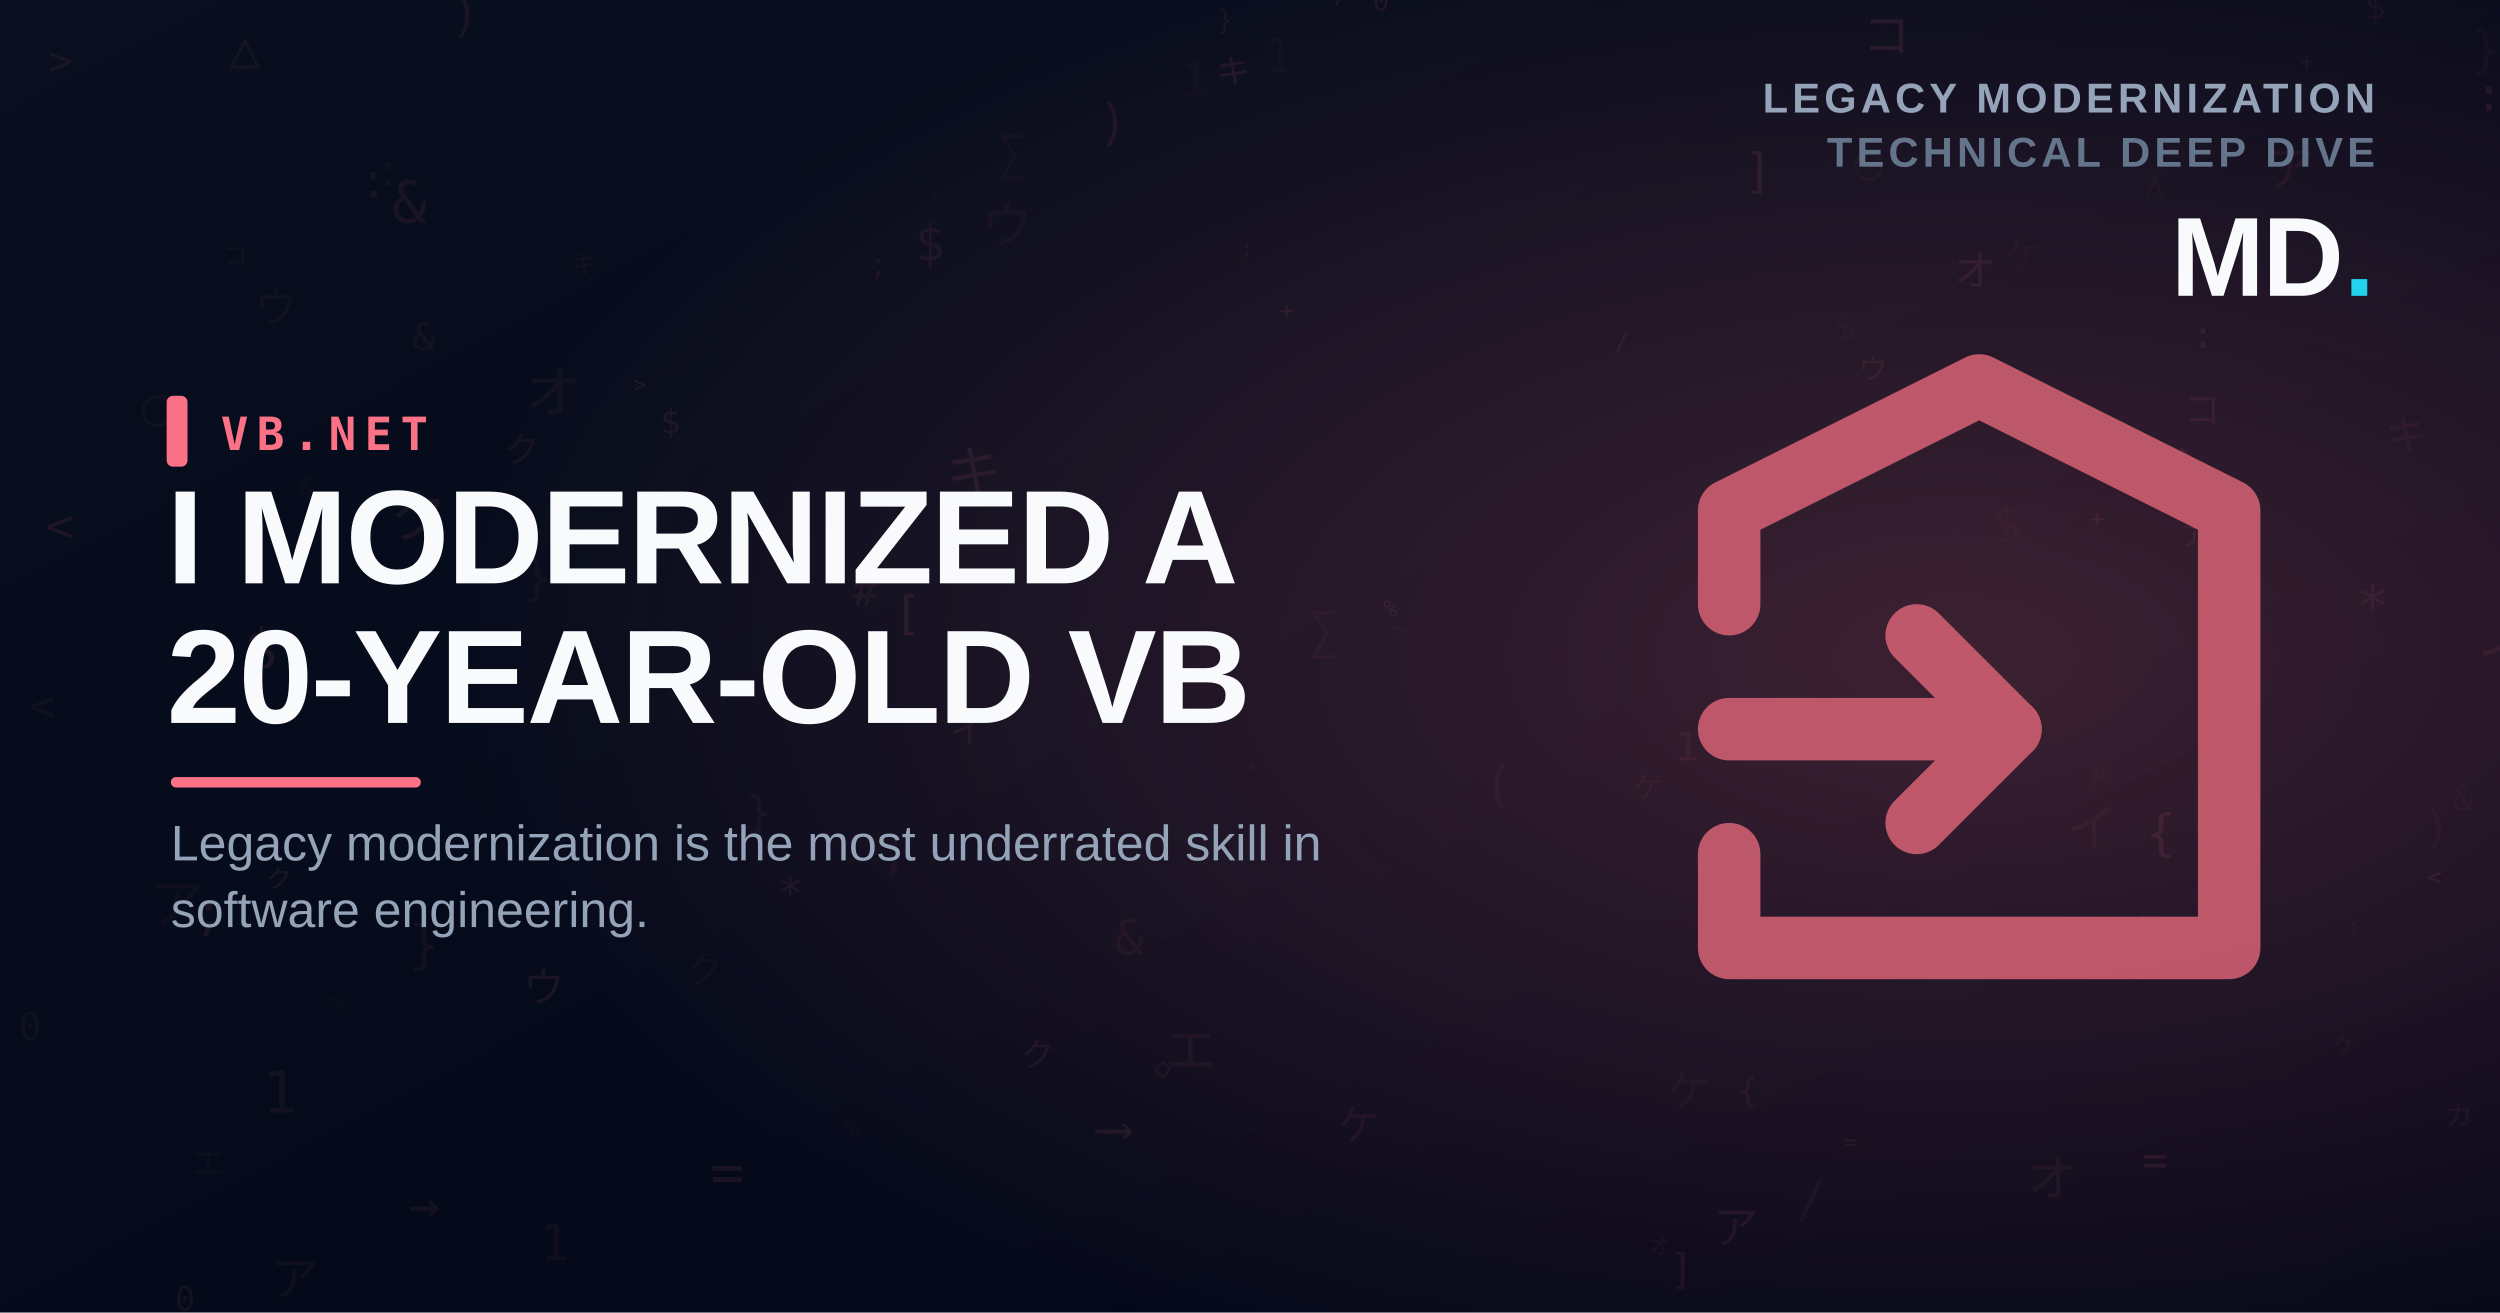
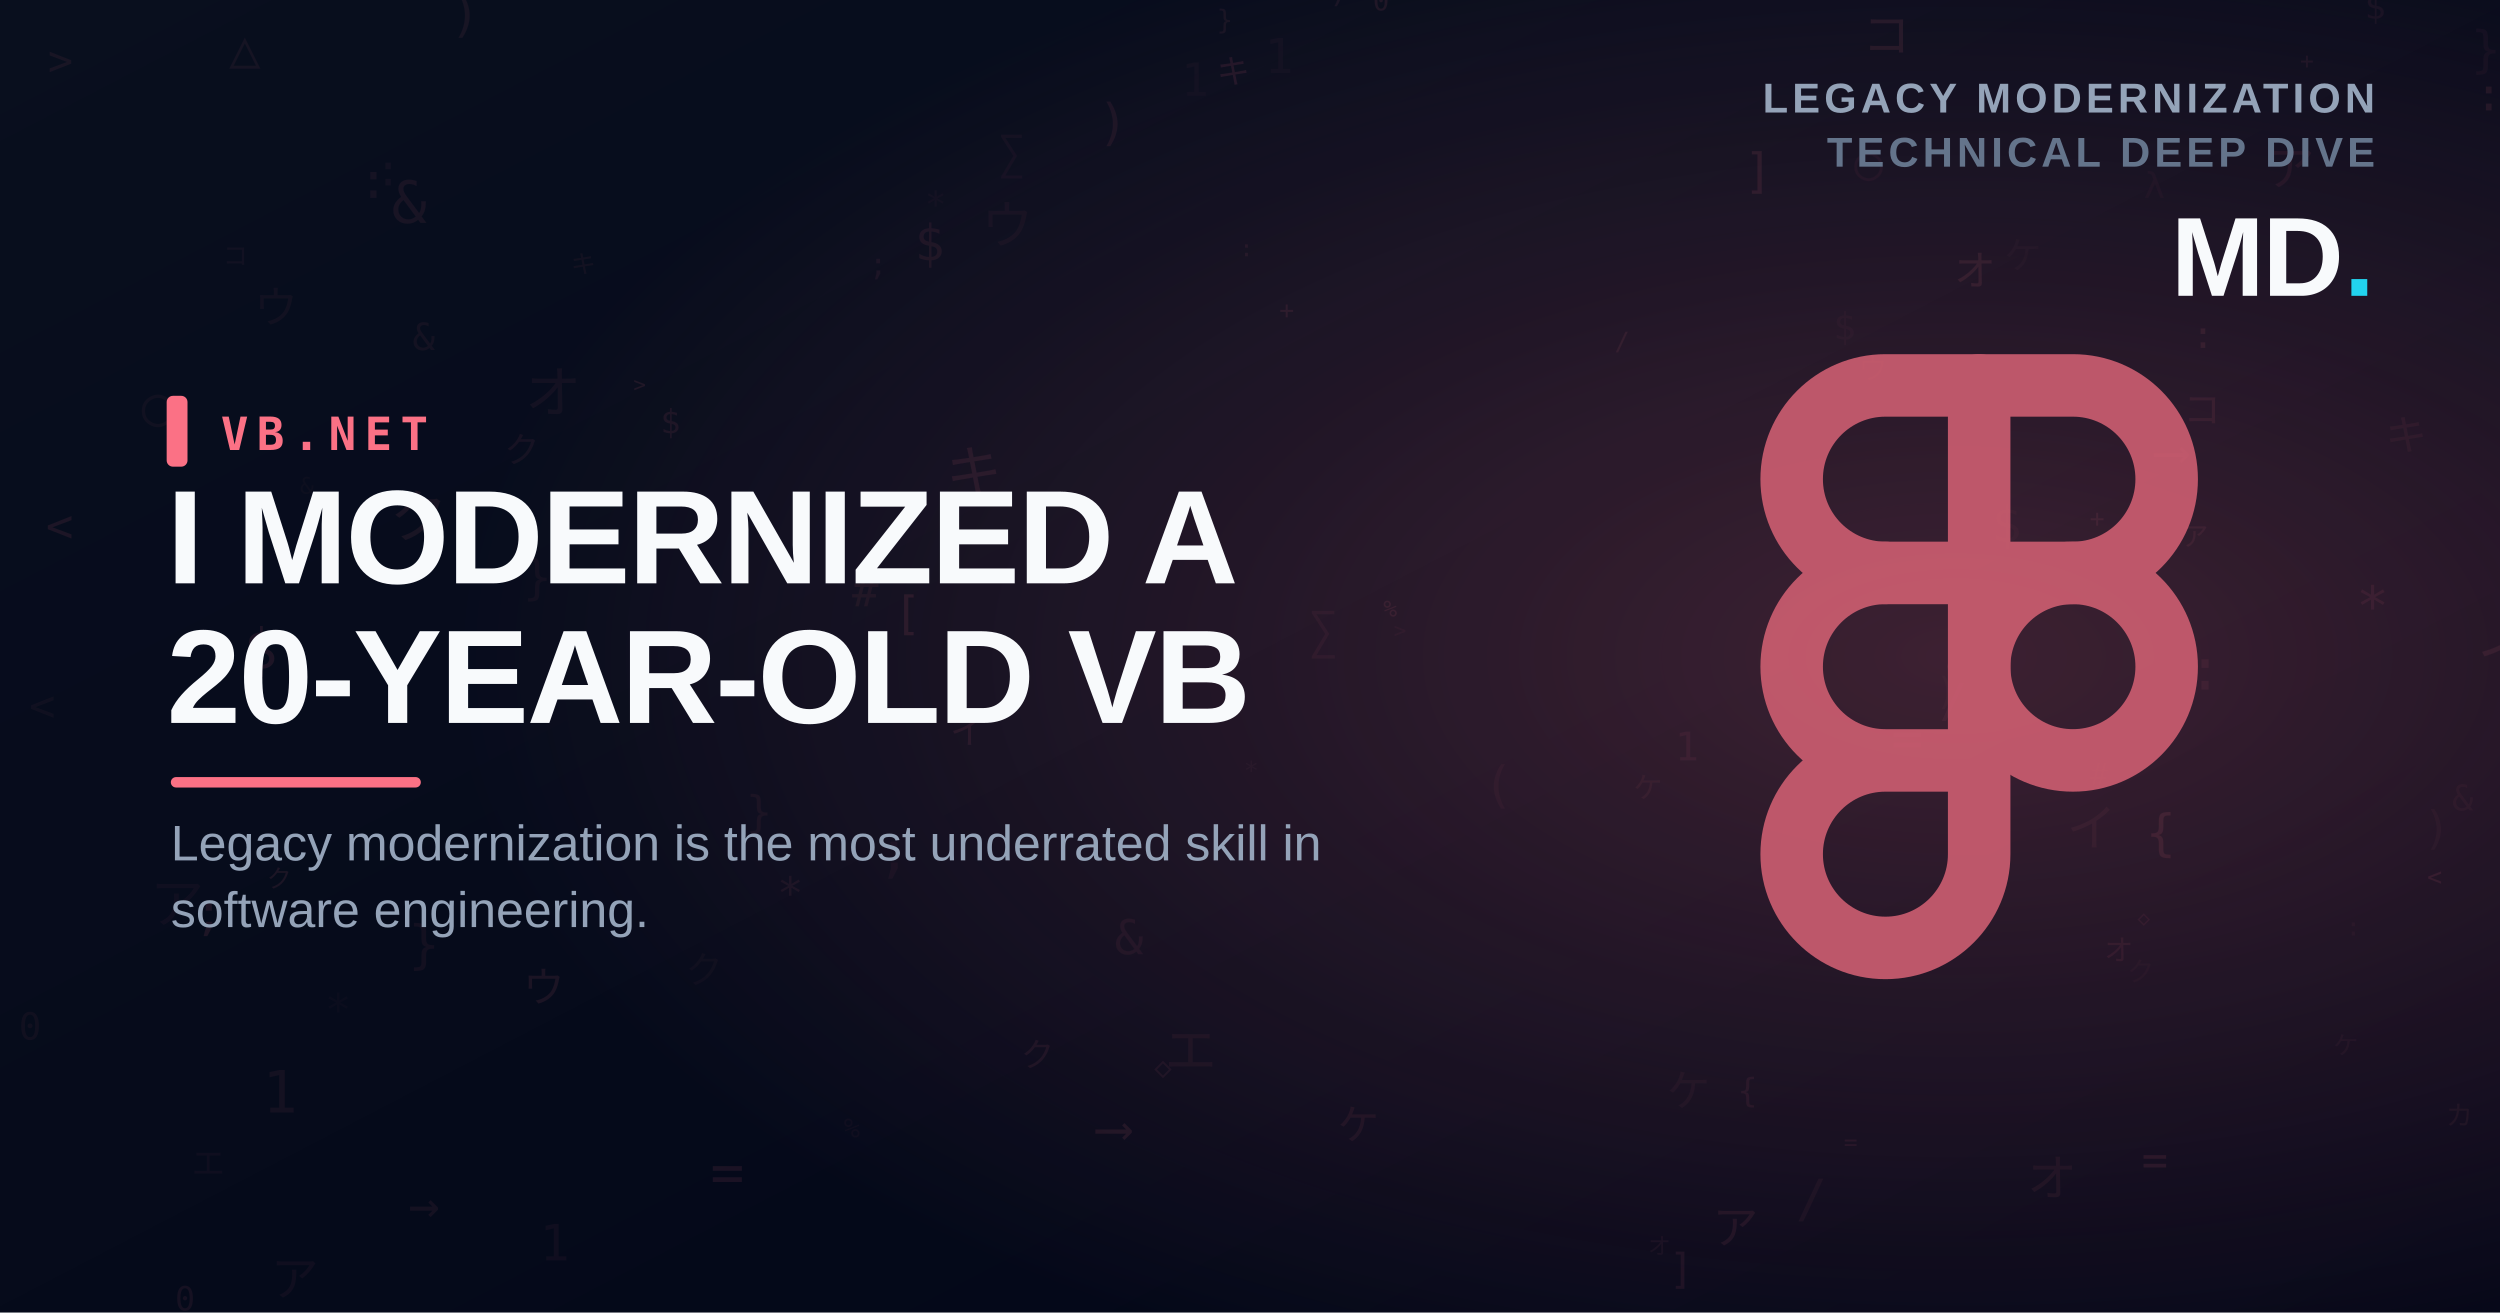
<svg xmlns="http://www.w3.org/2000/svg" viewBox="0 0 1200 630" width="1200" height="630" role="img" aria-label="I MODERNIZED A 20-YEAR-OLD VB">
  <defs>
    <linearGradient id="bg" x1="0" y1="0" x2="1" y2="1">
      <stop offset="0" stop-color="#0b1120" />
      <stop offset="1" stop-color="#020617" />
    </linearGradient>
    <radialGradient id="glow" cx="0.78" cy="0.5" r="0.6">
      <stop offset="0" stop-color="#fb7185" stop-opacity="0.28" />
      <stop offset="1" stop-color="#fb7185" stop-opacity="0" />
    </radialGradient>
  </defs>
  <rect width="1200" height="630" fill="url(#bg)" />
  <g>
    <text x="938" y="137" font-size="20" fill="#fb7185" opacity="0.114" font-family="ui-monospace, monospace">オ</text>
    <text x="664" y="296" font-size="11" fill="#fb7185" opacity="0.113" font-family="ui-monospace, monospace">%</text>
    <text x="456" y="357" font-size="17" fill="#fb7185" opacity="0.100" font-family="ui-monospace, monospace">イ</text>
    <text x="358" y="397" font-size="21" fill="#fb7185" opacity="0.059" font-family="ui-monospace, monospace">}</text>
    <text x="128" y="426" font-size="12" fill="#fb7185" opacity="0.111" font-family="ui-monospace, monospace">ク</text>
    <text x="274" y="131" font-size="12" fill="#fb7185" opacity="0.055" font-family="ui-monospace, monospace">キ</text>
    <text x="834" y="529" font-size="16" fill="#fb7185" opacity="0.084" font-family="ui-monospace, monospace">{</text>
    <text x="628" y="311" font-size="24" fill="#fb7185" opacity="0.064" font-family="ui-monospace, monospace">∑</text>
    <text x="837" y="90" font-size="23" fill="#fb7185" opacity="0.115" font-family="ui-monospace, monospace">]</text>
    <text x="929" y="338" font-size="18" fill="#fb7185" opacity="0.033" font-family="ui-monospace, monospace">)</text>
    <text x="156" y="492" font-size="21" fill="#fb7185" opacity="0.031" font-family="ui-monospace, monospace">*</text>
    <text x="1026" y="444" font-size="10" fill="#fb7185" opacity="0.079" font-family="ui-monospace, monospace">◇</text>
    <text x="638" y="1" font-size="15" fill="#fb7185" opacity="0.085" font-family="ui-monospace, monospace">)</text>
    <text x="1030" y="408" font-size="24" fill="#fb7185" opacity="0.119" font-family="ui-monospace, monospace">{</text>
    <text x="554" y="517" font-size="14" fill="#fb7185" opacity="0.076" font-family="ui-monospace, monospace">◇</text>
    <text x="597" y="374" font-size="12" fill="#fb7185" opacity="0.041" font-family="ui-monospace, monospace">*</text>
    <text x="1174" y="540" font-size="13" fill="#fb7185" opacity="0.070" font-family="ui-monospace, monospace">カ</text>
    <text x="992" y="406" font-size="24" fill="#fb7185" opacity="0.061" font-family="ui-monospace, monospace">イ</text>
    <text x="1120" y="506" font-size="12" fill="#fb7185" opacity="0.053" font-family="ui-monospace, monospace">ケ</text>
    <text x="1104" y="33" font-size="11" fill="#fb7185" opacity="0.083" font-family="ui-monospace, monospace">+</text>
    <text x="784" y="383" font-size="14" fill="#fb7185" opacity="0.064" font-family="ui-monospace, monospace">ケ</text>
    <text x="669" y="306" font-size="10" fill="#fb7185" opacity="0.050" font-family="ui-monospace, monospace">&gt;</text>
    <text x="712" y="385" font-size="24" fill="#fb7185" opacity="0.049" font-family="ui-monospace, monospace">(</text>
    <text x="251" y="481" font-size="20" fill="#fb7185" opacity="0.108" font-family="ui-monospace, monospace">ウ</text>
    <text x="1048" y="203" font-size="18" fill="#fb7185" opacity="0.097" font-family="ui-monospace, monospace">コ</text>
    <text x="1186" y="32" font-size="24" fill="#fb7185" opacity="0.048" font-family="ui-monospace, monospace">}</text>
    <text x="890" y="86" font-size="23" fill="#fb7185" opacity="0.052" font-family="ui-monospace, monospace">○</text>
    <text x="1145" y="216" font-size="20" fill="#fb7185" opacity="0.065" font-family="ui-monospace, monospace">キ</text>
    <text x="172" y="95" font-size="24" fill="#fb7185" opacity="0.074" font-family="ui-monospace, monospace">:</text>
    <text x="1131" y="300" font-size="26" fill="#fb7185" opacity="0.090" font-family="ui-monospace, monospace">*</text>
    <text x="84" y="629" font-size="16" fill="#fb7185" opacity="0.083" font-family="ui-monospace, monospace">0</text>
    <text x="421" y="418" font-size="27" fill="#fb7185" opacity="0.048" font-family="ui-monospace, monospace">;</text>
    <text x="973" y="574" font-size="24" fill="#fb7185" opacity="0.072" font-family="ui-monospace, monospace">オ</text>
    <text x="1189" y="323" font-size="28" fill="#fb7185" opacity="0.095" font-family="ui-monospace, monospace">イ</text>
    <text x="862" y="584" font-size="25" fill="#fb7185" opacity="0.055" font-family="ui-monospace, monospace">/</text>
    <text x="117" y="321" font-size="27" fill="#fb7185" opacity="0.115" font-family="ui-monospace, monospace">$</text>
    <text x="144" y="237" font-size="11" fill="#fb7185" opacity="0.030" font-family="ui-monospace, monospace">&amp;</text>
    <text x="242" y="222" font-size="17" fill="#fb7185" opacity="0.075" font-family="ui-monospace, monospace">ク</text>
    <text x="885" y="552" font-size="11" fill="#fb7185" opacity="0.092" font-family="ui-monospace, monospace">=</text>
    <text x="908" y="363" font-size="25" fill="#fb7185" opacity="0.089" font-family="ui-monospace, monospace">=</text>
    <text x="614" y="153" font-size="12" fill="#fb7185" opacity="0.105" font-family="ui-monospace, monospace">+</text>
    <text x="417" y="132" font-size="15" fill="#fb7185" opacity="0.075" font-family="ui-monospace, monospace">;</text>
    <text x="801" y="616" font-size="20" fill="#fb7185" opacity="0.093" font-family="ui-monospace, monospace">]</text>
    <text x="527" y="550" font-size="25" fill="#fb7185" opacity="0.114" font-family="ui-monospace, monospace">⟶</text>
    <text x="1050" y="331" font-size="28" fill="#fb7185" opacity="0.079" font-family="ui-monospace, monospace">:</text>
    <text x="659" y="5" font-size="13" fill="#fb7185" opacity="0.109" font-family="ui-monospace, monospace">0</text>
    <text x="1052" y="167" font-size="18" fill="#fb7185" opacity="0.106" font-family="ui-monospace, monospace">:</text>
    <text x="791" y="602" font-size="11" fill="#fb7185" opacity="0.059" font-family="ui-monospace, monospace">オ</text>
    <text x="894" y="25" font-size="23" fill="#fb7185" opacity="0.114" font-family="ui-monospace, monospace">コ</text>
    <text x="880" y="163" font-size="18" fill="#fb7185" opacity="0.042" font-family="ui-monospace, monospace">$</text>
    <text x="198" y="168" font-size="18" fill="#fb7185" opacity="0.065" font-family="ui-monospace, monospace">&amp;</text>
    <text x="584" y="40" font-size="16" fill="#fb7185" opacity="0.119" font-family="ui-monospace, monospace">キ</text>
    <text x="259" y="605" font-size="24" fill="#fb7185" opacity="0.051" font-family="ui-monospace, monospace">1</text>
    <text x="800" y="531" font-size="21" fill="#fb7185" opacity="0.052" font-family="ui-monospace, monospace">ケ</text>
    <text x="409" y="291" font-size="21" fill="#fb7185" opacity="0.067" font-family="ui-monospace, monospace">#</text>
    <text x="130" y="622" font-size="23" fill="#fb7185" opacity="0.055" font-family="ui-monospace, monospace">ア</text>
    <text x="584" y="14" font-size="13" fill="#fb7185" opacity="0.080" font-family="ui-monospace, monospace">}</text>
    <text x="557" y="265" font-size="14" fill="#fb7185" opacity="0.074" font-family="ui-monospace, monospace">{</text>
    <text x="479" y="81" font-size="22" fill="#fb7185" opacity="0.047" font-family="ui-monospace, monospace">∑</text>
    <text x="1028" y="564" font-size="21" fill="#fb7185" opacity="0.115" font-family="ui-monospace, monospace">=</text>
    <text x="892" y="182" font-size="14" fill="#fb7185" opacity="0.096" font-family="ui-monospace, monospace">ウ</text>
    <text x="1029" y="95" font-size="17" fill="#fb7185" opacity="0.036" font-family="ui-monospace, monospace">λ</text>
    <text x="1088" y="89" font-size="23" fill="#fb7185" opacity="0.071" font-family="ui-monospace, monospace">ア</text>
    <text x="110" y="32" font-size="25" fill="#fb7185" opacity="0.071" font-family="ui-monospace, monospace">△</text>
    <text x="1163" y="405" font-size="22" fill="#fb7185" opacity="0.046" font-family="ui-monospace, monospace">)</text>
    <text x="93" y="446" font-size="24" fill="#fb7185" opacity="0.114" font-family="ui-monospace, monospace">;</text>
    <text x="956" y="260" font-size="24" fill="#fb7185" opacity="0.036" font-family="ui-monospace, monospace">$</text>
    <text x="9" y="499" font-size="18" fill="#fb7185" opacity="0.056" font-family="ui-monospace, monospace">0</text>
    <text x="180" y="89" font-size="21" fill="#fb7185" opacity="0.049" font-family="ui-monospace, monospace">:</text>
    <text x="804" y="365" font-size="19" fill="#fb7185" opacity="0.077" font-family="ui-monospace, monospace">1</text>
    <text x="490" y="512" font-size="16" fill="#fb7185" opacity="0.087" font-family="ui-monospace, monospace">ク</text>
    <text x="251" y="285" font-size="23" fill="#fb7185" opacity="0.048" font-family="ui-monospace, monospace">}</text>
    <text x="1003" y="253" font-size="12" fill="#fb7185" opacity="0.097" font-family="ui-monospace, monospace">+</text>
    <text x="527" y="67" font-size="24" fill="#fb7185" opacity="0.087" font-family="ui-monospace, monospace">)</text>
    <text x="535" y="458" font-size="23" fill="#fb7185" opacity="0.069" font-family="ui-monospace, monospace">&amp;</text>
    <text x="962" y="129" font-size="18" fill="#fb7185" opacity="0.030" font-family="ui-monospace, monospace">ケ</text>
    <text x="1126" y="449" font-size="12" fill="#fb7185" opacity="0.041" font-family="ui-monospace, monospace">:</text>
    <text x="1188" y="53" font-size="22" fill="#fb7185" opacity="0.108" font-family="ui-monospace, monospace">:</text>
    <text x="126" y="534" font-size="28" fill="#fb7185" opacity="0.070" font-family="ui-monospace, monospace">1</text>
    <text x="22" y="260" font-size="22" fill="#fb7185" opacity="0.106" font-family="ui-monospace, monospace">&lt;</text>
    <text x="454" y="236" font-size="27" fill="#fb7185" opacity="0.103" font-family="ui-monospace, monospace">キ</text>
    <text x="188" y="107" font-size="28" fill="#fb7185" opacity="0.084" font-family="ui-monospace, monospace">&amp;</text>
    <text x="775" y="168" font-size="12" fill="#fb7185" opacity="0.096" font-family="ui-monospace, monospace">/</text>
    <text x="72" y="443" font-size="26" fill="#fb7185" opacity="0.049" font-family="ui-monospace, monospace">ア</text>
    <text x="252" y="198" font-size="27" fill="#fb7185" opacity="0.060" font-family="ui-monospace, monospace">オ</text>
    <text x="1135" y="9" font-size="17" fill="#fb7185" opacity="0.070" font-family="ui-monospace, monospace">$</text>
    <text x="341" y="572" font-size="27" fill="#fb7185" opacity="0.111" font-family="ui-monospace, monospace">=</text>
    <text x="429" y="302" font-size="22" fill="#fb7185" opacity="0.118" font-family="ui-monospace, monospace">[</text>
    <text x="595" y="123" font-size="11" fill="#fb7185" opacity="0.086" font-family="ui-monospace, monospace">:</text>
    <text x="822" y="597" font-size="22" fill="#fb7185" opacity="0.094" font-family="ui-monospace, monospace">ア</text>
    <text x="1035" y="225" font-size="24" fill="#fb7185" opacity="0.115" font-family="ui-monospace, monospace">⟶</text>
    <text x="304" y="188" font-size="10" fill="#fb7185" opacity="0.117" font-family="ui-monospace, monospace">&gt;</text>
    <text x="14" y="346" font-size="21" fill="#fb7185" opacity="0.048" font-family="ui-monospace, monospace">&lt;</text>
    <text x="107" y="127" font-size="12" fill="#fb7185" opacity="0.053" font-family="ui-monospace, monospace">コ</text>
    <text x="1021" y="471" font-size="13" fill="#fb7185" opacity="0.032" font-family="ui-monospace, monospace">ク</text>
    <text x="329" y="472" font-size="18" fill="#fb7185" opacity="0.036" font-family="ui-monospace, monospace">ク</text>
    <text x="92" y="564" font-size="16" fill="#fb7185" opacity="0.043" font-family="ui-monospace, monospace">エ</text>
    <text x="196" y="462" font-size="25" fill="#fb7185" opacity="0.064" font-family="ui-monospace, monospace">}</text>
    <text x="317" y="208" font-size="16" fill="#fb7185" opacity="0.100" font-family="ui-monospace, monospace">$</text>
    <text x="1047" y="262" font-size="13" fill="#fb7185" opacity="0.086" font-family="ui-monospace, monospace">ア</text>
    <text x="68" y="204" font-size="26" fill="#fb7185" opacity="0.050" font-family="ui-monospace, monospace">○</text>
    <text x="373" y="436" font-size="21" fill="#fb7185" opacity="0.082" font-family="ui-monospace, monospace">*</text>
    <text x="931" y="344" font-size="22" fill="#fb7185" opacity="0.068" font-family="ui-monospace, monospace">/</text>
    <text x="1003" y="377" font-size="15" fill="#fb7185" opacity="0.039" font-family="ui-monospace, monospace">#</text>
    <text x="122" y="155" font-size="21" fill="#fb7185" opacity="0.053" font-family="ui-monospace, monospace">ウ</text>
    <text x="187" y="258" font-size="28" fill="#fb7185" opacity="0.096" font-family="ui-monospace, monospace">ク</text>
    <text x="1010" y="461" font-size="14" fill="#fb7185" opacity="0.087" font-family="ui-monospace, monospace">オ</text>
    <text x="196" y="587" font-size="25" fill="#fb7185" opacity="0.080" font-family="ui-monospace, monospace">→</text>
    <text x="471" y="117" font-size="25" fill="#fb7185" opacity="0.047" font-family="ui-monospace, monospace">ウ</text>
    <text x="405" y="546" font-size="13" fill="#fb7185" opacity="0.036" font-family="ui-monospace, monospace">%</text>
    <text x="642" y="547" font-size="20" fill="#fb7185" opacity="0.080" font-family="ui-monospace, monospace">ケ</text>
    <text x="607" y="35" font-size="23" fill="#fb7185" opacity="0.038" font-family="ui-monospace, monospace">1</text>
    <text x="559" y="513" font-size="25" fill="#fb7185" opacity="0.065" font-family="ui-monospace, monospace">エ</text>
    <text x="216" y="15" font-size="24" fill="#fb7185" opacity="0.081" font-family="ui-monospace, monospace">)</text>
    <text x="1165" y="425" font-size="12" fill="#fb7185" opacity="0.111" font-family="ui-monospace, monospace">&lt;</text>
    <text x="567" y="46" font-size="22" fill="#fb7185" opacity="0.033" font-family="ui-monospace, monospace">1</text>
    <text x="23" y="36" font-size="20" fill="#fb7185" opacity="0.079" font-family="ui-monospace, monospace">&gt;</text>
    <text x="444" y="104" font-size="17" fill="#fb7185" opacity="0.037" font-family="ui-monospace, monospace">*</text>
    <text x="1177" y="389" font-size="17" fill="#fb7185" opacity="0.049" font-family="ui-monospace, monospace">&amp;</text>
    <text x="439" y="125" font-size="24" fill="#fb7185" opacity="0.093" font-family="ui-monospace, monospace">$</text>
  </g>
  <rect width="1200" height="630" fill="url(#glow)" />
  <g>
    <g transform="translate(770.0 140.0) scale(15.000)" opacity="0.9">
      <g fill="none" stroke="#fb7185" stroke-linecap="round" stroke-linejoin="round" stroke-width="2">
-         <path d="M4 18v3h16V7l-8-4l-8 4v3m0 4h9" />
-         <path d="m10 11l3 3l-3 3" />
+         <path d="M12 12a3 3 0 1 0 6 0a3 3 0 1 0-6 0" />
+         <path d="M6 6a3 3 0 0 1 3-3h6a3 3 0 0 1 3 3a3 3 0 0 1-3 3H9a3 3 0 0 1-3-3" />
+         <path d="M9 9a3 3 0 0 0 0 6h3m-3 0a3 3 0 1 0 3 3V3" />
      </g>
    </g>
  </g>
  <rect width="1200" height="630" fill="#020617" opacity="0.18" />
  <g font-family="Arial, Helvetica, sans-serif">
    <text x="1140" y="54" text-anchor="end" font-size="20" font-weight="700" letter-spacing="2" fill="#94a3b8">LEGACY MODERNIZATION</text>
    <text x="1140" y="80" text-anchor="end" font-size="20" font-weight="700" letter-spacing="2" fill="#64748b">TECHNICAL DEEP DIVE</text>
    <text x="1140" y="142" text-anchor="end" font-size="54" font-weight="900" letter-spacing="-1" fill="#f8fafc">MD<tspan fill="#22d3ee">.</tspan>
    </text>
  </g>
  <g font-family="ui-monospace, SFMono-Regular, Menlo, monospace">
    <rect x="80" y="190" width="10" height="34" rx="3" fill="#fb7185" />
    <text x="106" y="216" font-size="22" font-weight="700" letter-spacing="4" fill="#fb7185">VB.NET</text>
  </g>
  <text x="80" y="280" font-family="Arial, Helvetica, sans-serif" font-size="64" font-weight="900" letter-spacing="-1" fill="#f8fafc">I MODERNIZED A</text>
  <text x="80" y="347" font-family="Arial, Helvetica, sans-serif" font-size="64" font-weight="900" letter-spacing="-1" fill="#f8fafc">20-YEAR-OLD VB</text>
  <rect x="82" y="373" width="120" height="5" rx="2.5" fill="#fb7185" />
  <text x="82" y="413" font-size="24" fill="#94a3b8" font-family="Arial, Helvetica, sans-serif">Legacy modernization is the most underrated skill in</text>
  <text x="82" y="445" font-size="24" fill="#94a3b8" font-family="Arial, Helvetica, sans-serif">software engineering.</text>
</svg>
